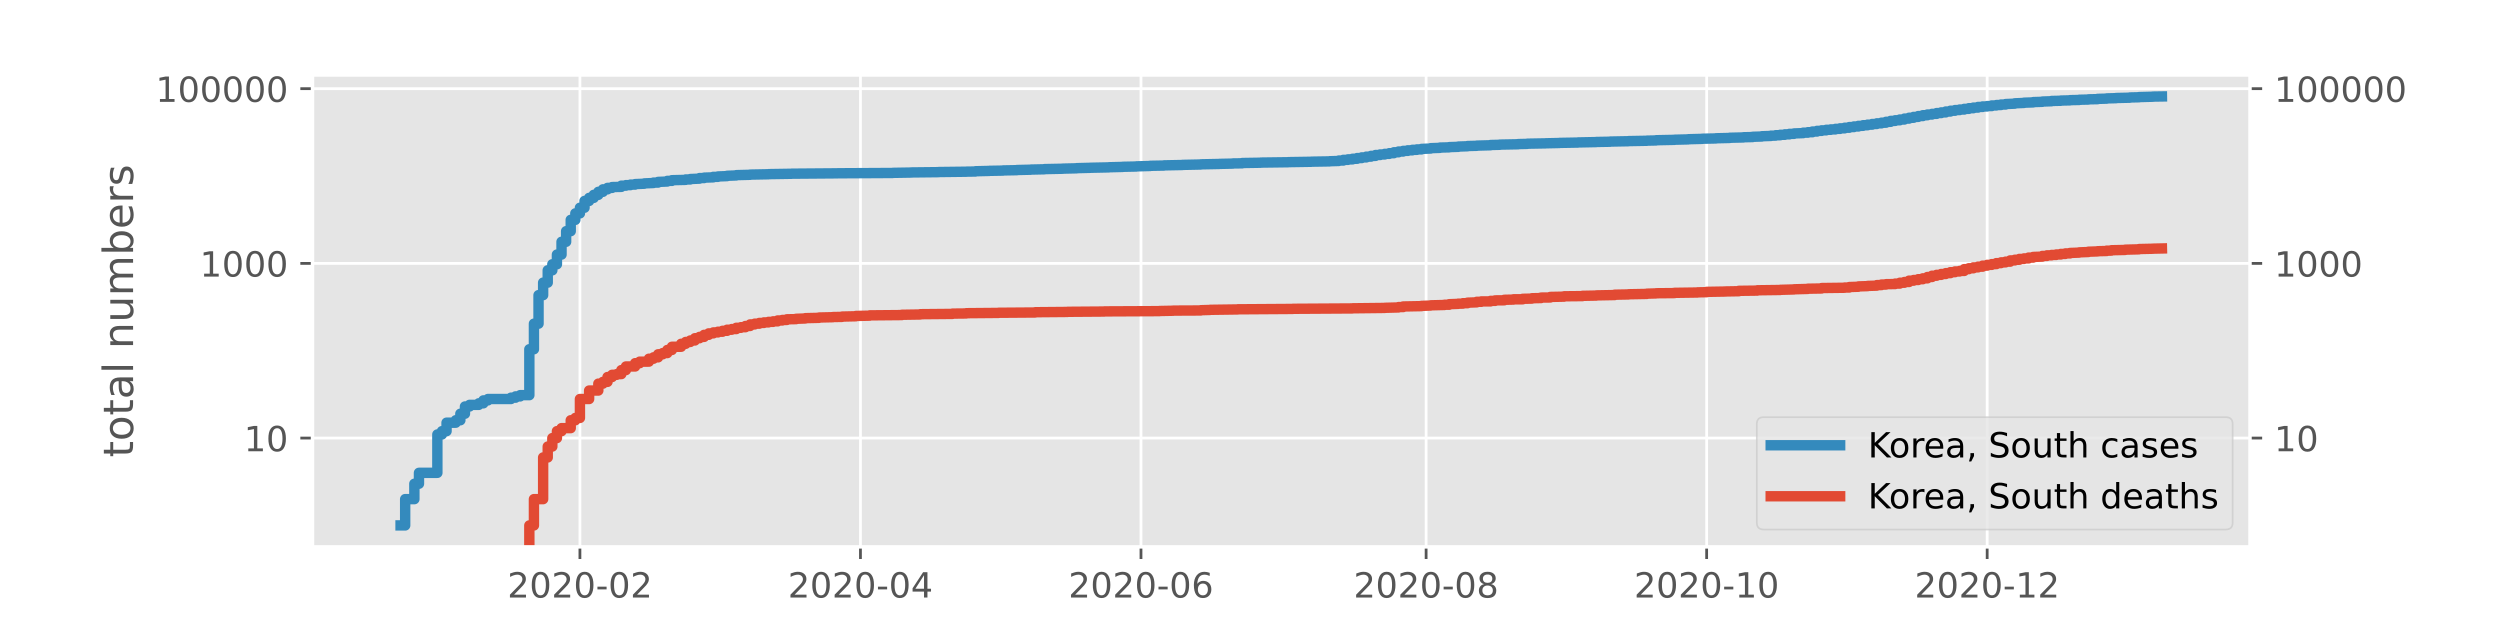
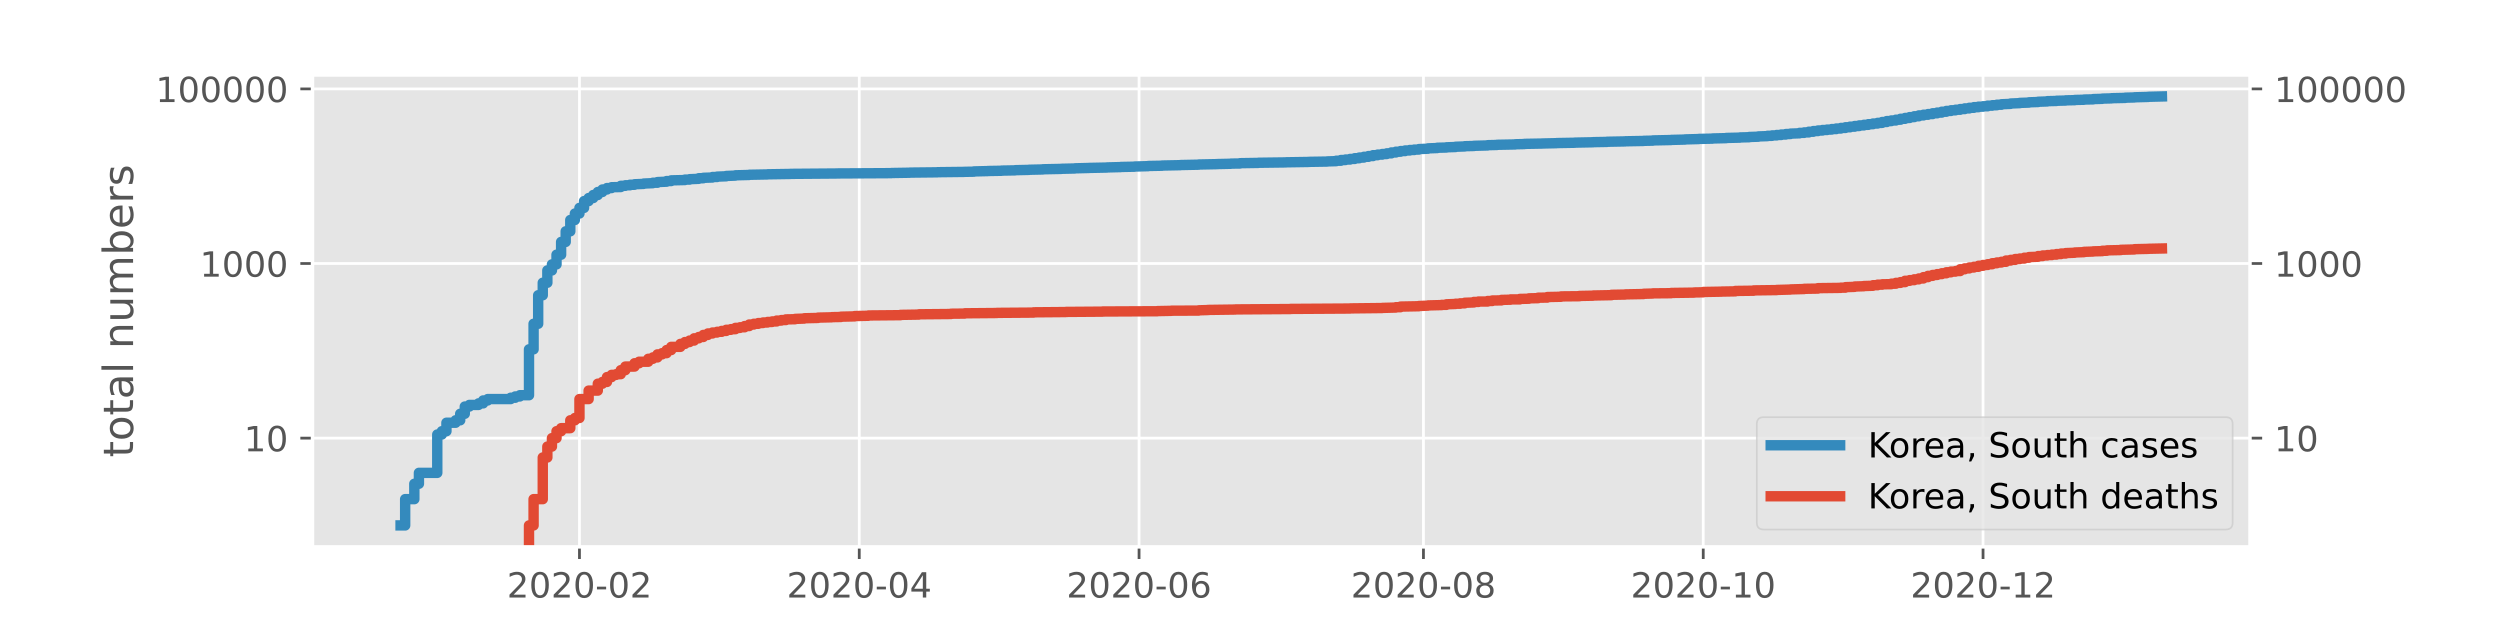
<svg xmlns="http://www.w3.org/2000/svg" xmlns:xlink="http://www.w3.org/1999/xlink" height="180pt" version="1.1" viewBox="0 0 720 180" width="720pt">
  <defs>
    <style type="text/css">*{stroke-linecap:butt;stroke-linejoin:round;}</style>
  </defs>
  <g id="figure_1">
    <g id="patch_1">
      <path d="M 0 180  L 720 180  L 720 0  L 0 0  z " style="fill:#ffffff;" />
    </g>
    <g id="axes_1">
      <g id="patch_2">
        <path d="M 90 157.5  L 648 157.5  L 648 21.6  L 90 21.6  z " style="fill:#e5e5e5;" />
      </g>
      <g id="matplotlib.axis_1">
        <g id="xtick_1">
          <g id="line2d_1">
-             <path clip-path="url(#pd4c7bbc354)" d="M 167.018 157.5  L 167.018 21.6  " style="fill:none;stroke:#ffffff;stroke-linecap:square;stroke-width:0.8;" />
+             <path clip-path="url(#p22ce138881)" d="M 166.884 157.5  L 166.884 21.6  " style="fill:none;stroke:#ffffff;stroke-linecap:square;stroke-width:0.8;" />
          </g>
          <g id="line2d_2">
            <defs>
-               <path d="M 0 0  L 0 3.5  " id="ma5dcadc4fd" style="stroke:#555555;stroke-width:0.8;" />
+               <path d="M 0 0  L 0 3.5  " id="md0507298d1" style="stroke:#555555;stroke-width:0.8;" />
            </defs>
            <g>
-               <use style="fill:#555555;stroke:#555555;stroke-width:0.8;" x="167.018" xlink:href="#ma5dcadc4fd" y="157.5" />
+               <use style="fill:#555555;stroke:#555555;stroke-width:0.8;" x="166.884" xlink:href="#md0507298d1" y="157.5" />
            </g>
          </g>
          <g id="text_1">
-             <text style="fill:#555555;font-family:DejaVu Sans;font-size:10px;font-stretch:normal;font-style:normal;font-weight:normal;text-anchor:middle;" transform="rotate(-0, 167.018, 172.0984)" x="167.018" y="172.098">2020-02</text>
+             <text style="fill:#555555;font-family:DejaVu Sans;font-size:10px;font-stretch:normal;font-style:normal;font-weight:normal;text-anchor:middle;" transform="rotate(-0, 166.8835, 172.0984)" x="166.884" y="172.098">2020-02</text>
          </g>
        </g>
        <g id="xtick_2">
          <g id="line2d_3">
-             <path clip-path="url(#pd4c7bbc354)" d="M 247.811 157.5  L 247.811 21.6  " style="fill:none;stroke:#ffffff;stroke-linecap:square;stroke-width:0.8;" />
+             <path clip-path="url(#p22ce138881)" d="M 247.466 157.5  L 247.466 21.6  " style="fill:none;stroke:#ffffff;stroke-linecap:square;stroke-width:0.8;" />
          </g>
          <g id="line2d_4">
            <g>
-               <use style="fill:#555555;stroke:#555555;stroke-width:0.8;" x="247.811" xlink:href="#ma5dcadc4fd" y="157.5" />
+               <use style="fill:#555555;stroke:#555555;stroke-width:0.8;" x="247.466" xlink:href="#md0507298d1" y="157.5" />
            </g>
          </g>
          <g id="text_2">
-             <text style="fill:#555555;font-family:DejaVu Sans;font-size:10px;font-stretch:normal;font-style:normal;font-weight:normal;text-anchor:middle;" transform="rotate(-0, 247.8108, 172.0984)" x="247.811" y="172.098">2020-04</text>
+             <text style="fill:#555555;font-family:DejaVu Sans;font-size:10px;font-stretch:normal;font-style:normal;font-weight:normal;text-anchor:middle;" transform="rotate(-0, 247.4659, 172.0984)" x="247.466" y="172.098">2020-04</text>
          </g>
        </g>
        <g id="xtick_3">
          <g id="line2d_5">
-             <path clip-path="url(#pd4c7bbc354)" d="M 328.604 157.5  L 328.604 21.6  " style="fill:none;stroke:#ffffff;stroke-linecap:square;stroke-width:0.8;" />
+             <path clip-path="url(#p22ce138881)" d="M 328.048 157.5  L 328.048 21.6  " style="fill:none;stroke:#ffffff;stroke-linecap:square;stroke-width:0.8;" />
          </g>
          <g id="line2d_6">
            <g>
-               <use style="fill:#555555;stroke:#555555;stroke-width:0.8;" x="328.604" xlink:href="#ma5dcadc4fd" y="157.5" />
+               <use style="fill:#555555;stroke:#555555;stroke-width:0.8;" x="328.048" xlink:href="#md0507298d1" y="157.5" />
            </g>
          </g>
          <g id="text_3">
-             <text style="fill:#555555;font-family:DejaVu Sans;font-size:10px;font-stretch:normal;font-style:normal;font-weight:normal;text-anchor:middle;" transform="rotate(-0, 328.6036, 172.0984)" x="328.604" y="172.098">2020-06</text>
+             <text style="fill:#555555;font-family:DejaVu Sans;font-size:10px;font-stretch:normal;font-style:normal;font-weight:normal;text-anchor:middle;" transform="rotate(-0, 328.0483, 172.0984)" x="328.048" y="172.098">2020-06</text>
          </g>
        </g>
        <g id="xtick_4">
          <g id="line2d_7">
-             <path clip-path="url(#pd4c7bbc354)" d="M 410.721 157.5  L 410.721 21.6  " style="fill:none;stroke:#ffffff;stroke-linecap:square;stroke-width:0.8;" />
+             <path clip-path="url(#p22ce138881)" d="M 409.952 157.5  L 409.952 21.6  " style="fill:none;stroke:#ffffff;stroke-linecap:square;stroke-width:0.8;" />
          </g>
          <g id="line2d_8">
            <g>
-               <use style="fill:#555555;stroke:#555555;stroke-width:0.8;" x="410.721" xlink:href="#ma5dcadc4fd" y="157.5" />
+               <use style="fill:#555555;stroke:#555555;stroke-width:0.8;" x="409.952" xlink:href="#md0507298d1" y="157.5" />
            </g>
          </g>
          <g id="text_4">
-             <text style="fill:#555555;font-family:DejaVu Sans;font-size:10px;font-stretch:normal;font-style:normal;font-weight:normal;text-anchor:middle;" transform="rotate(-0, 410.7209, 172.0984)" x="410.721" y="172.098">2020-08</text>
+             <text style="fill:#555555;font-family:DejaVu Sans;font-size:10px;font-stretch:normal;font-style:normal;font-weight:normal;text-anchor:middle;" transform="rotate(-0, 409.9517, 172.0984)" x="409.952" y="172.098">2020-08</text>
          </g>
        </g>
        <g id="xtick_5">
          <g id="line2d_9">
-             <path clip-path="url(#pd4c7bbc354)" d="M 491.514 157.5  L 491.514 21.6  " style="fill:none;stroke:#ffffff;stroke-linecap:square;stroke-width:0.8;" />
+             <path clip-path="url(#p22ce138881)" d="M 490.534 157.5  L 490.534 21.6  " style="fill:none;stroke:#ffffff;stroke-linecap:square;stroke-width:0.8;" />
          </g>
          <g id="line2d_10">
            <g>
-               <use style="fill:#555555;stroke:#555555;stroke-width:0.8;" x="491.514" xlink:href="#ma5dcadc4fd" y="157.5" />
+               <use style="fill:#555555;stroke:#555555;stroke-width:0.8;" x="490.534" xlink:href="#md0507298d1" y="157.5" />
            </g>
          </g>
          <g id="text_5">
-             <text style="fill:#555555;font-family:DejaVu Sans;font-size:10px;font-stretch:normal;font-style:normal;font-weight:normal;text-anchor:middle;" transform="rotate(-0, 491.5136, 172.0984)" x="491.514" y="172.098">2020-10</text>
+             <text style="fill:#555555;font-family:DejaVu Sans;font-size:10px;font-stretch:normal;font-style:normal;font-weight:normal;text-anchor:middle;" transform="rotate(-0, 490.5341, 172.0984)" x="490.534" y="172.098">2020-10</text>
          </g>
        </g>
        <g id="xtick_6">
          <g id="line2d_11">
-             <path clip-path="url(#pd4c7bbc354)" d="M 572.306 157.5  L 572.306 21.6  " style="fill:none;stroke:#ffffff;stroke-linecap:square;stroke-width:0.8;" />
+             <path clip-path="url(#p22ce138881)" d="M 571.116 157.5  L 571.116 21.6  " style="fill:none;stroke:#ffffff;stroke-linecap:square;stroke-width:0.8;" />
          </g>
          <g id="line2d_12">
            <g>
-               <use style="fill:#555555;stroke:#555555;stroke-width:0.8;" x="572.306" xlink:href="#ma5dcadc4fd" y="157.5" />
+               <use style="fill:#555555;stroke:#555555;stroke-width:0.8;" x="571.116" xlink:href="#md0507298d1" y="157.5" />
            </g>
          </g>
          <g id="text_6">
-             <text style="fill:#555555;font-family:DejaVu Sans;font-size:10px;font-stretch:normal;font-style:normal;font-weight:normal;text-anchor:middle;" transform="rotate(-0, 572.3064, 172.0984)" x="572.306" y="172.098">2020-12</text>
+             <text style="fill:#555555;font-family:DejaVu Sans;font-size:10px;font-stretch:normal;font-style:normal;font-weight:normal;text-anchor:middle;" transform="rotate(-0, 571.1165, 172.0984)" x="571.116" y="172.098">2020-12</text>
          </g>
        </g>
      </g>
      <g id="matplotlib.axis_2">
        <g id="ytick_1">
          <g id="line2d_13">
-             <path clip-path="url(#pd4c7bbc354)" d="M 90 126.166  L 648 126.166  " style="fill:none;stroke:#ffffff;stroke-linecap:square;stroke-width:0.8;" />
+             <path clip-path="url(#p22ce138881)" d="M 90 126.178  L 648 126.178  " style="fill:none;stroke:#ffffff;stroke-linecap:square;stroke-width:0.8;" />
          </g>
          <g id="line2d_14">
            <defs>
-               <path d="M 0 0  L -3.5 0  " id="m30b6ac59bd" style="stroke:#555555;stroke-width:0.8;" />
+               <path d="M 0 0  L -3.5 0  " id="mfc17d818c8" style="stroke:#555555;stroke-width:0.8;" />
            </defs>
            <g>
-               <use style="fill:#555555;stroke:#555555;stroke-width:0.8;" x="90" xlink:href="#m30b6ac59bd" y="126.166" />
+               <use style="fill:#555555;stroke:#555555;stroke-width:0.8;" x="90" xlink:href="#mfc17d818c8" y="126.178" />
            </g>
          </g>
          <g id="line2d_15">
            <defs>
-               <path d="M 0 0  L 3.5 0  " id="m3ca21d6b7d" style="stroke:#555555;stroke-width:0.8;" />
+               <path d="M 0 0  L 3.5 0  " id="m149aa0f7a0" style="stroke:#555555;stroke-width:0.8;" />
            </defs>
            <g>
-               <use style="fill:#555555;stroke:#555555;stroke-width:0.8;" x="648" xlink:href="#m3ca21d6b7d" y="126.166" />
+               <use style="fill:#555555;stroke:#555555;stroke-width:0.8;" x="648" xlink:href="#m149aa0f7a0" y="126.178" />
            </g>
          </g>
          <g id="text_7">
-             <text style="fill:#555555;font-family:DejaVu Sans;font-size:10px;font-stretch:normal;font-style:normal;font-weight:normal;text-anchor:end;" transform="rotate(-0, 83, 129.9655)" x="83" y="129.966">10</text>
+             <text style="fill:#555555;font-family:DejaVu Sans;font-size:10px;font-stretch:normal;font-style:normal;font-weight:normal;text-anchor:end;" transform="rotate(-0, 83, 129.9776)" x="83" y="129.978">10</text>
          </g>
          <g id="text_8">
-             <text style="fill:#555555;font-family:DejaVu Sans;font-size:10px;font-stretch:normal;font-style:normal;font-weight:normal;text-anchor:start;" transform="rotate(-0, 655, 129.9655)" x="655" y="129.966">10</text>
+             <text style="fill:#555555;font-family:DejaVu Sans;font-size:10px;font-stretch:normal;font-style:normal;font-weight:normal;text-anchor:start;" transform="rotate(-0, 655, 129.9776)" x="655" y="129.978">10</text>
          </g>
        </g>
        <g id="ytick_2">
          <g id="line2d_16">
-             <path clip-path="url(#pd4c7bbc354)" d="M 90 75.853  L 648 75.853  " style="fill:none;stroke:#ffffff;stroke-linecap:square;stroke-width:0.8;" />
+             <path clip-path="url(#p22ce138881)" d="M 90 75.89  L 648 75.89  " style="fill:none;stroke:#ffffff;stroke-linecap:square;stroke-width:0.8;" />
          </g>
          <g id="line2d_17">
            <g>
-               <use style="fill:#555555;stroke:#555555;stroke-width:0.8;" x="90" xlink:href="#m30b6ac59bd" y="75.853" />
+               <use style="fill:#555555;stroke:#555555;stroke-width:0.8;" x="90" xlink:href="#mfc17d818c8" y="75.89" />
            </g>
          </g>
          <g id="line2d_18">
            <g>
-               <use style="fill:#555555;stroke:#555555;stroke-width:0.8;" x="648" xlink:href="#m3ca21d6b7d" y="75.853" />
+               <use style="fill:#555555;stroke:#555555;stroke-width:0.8;" x="648" xlink:href="#m149aa0f7a0" y="75.89" />
            </g>
          </g>
          <g id="text_9">
-             <text style="fill:#555555;font-family:DejaVu Sans;font-size:10px;font-stretch:normal;font-style:normal;font-weight:normal;text-anchor:end;" transform="rotate(-0, 83, 79.65265)" x="83" y="79.653">1000</text>
+             <text style="fill:#555555;font-family:DejaVu Sans;font-size:10px;font-stretch:normal;font-style:normal;font-weight:normal;text-anchor:end;" transform="rotate(-0, 83, 79.68882)" x="83" y="79.689">1000</text>
          </g>
          <g id="text_10">
-             <text style="fill:#555555;font-family:DejaVu Sans;font-size:10px;font-stretch:normal;font-style:normal;font-weight:normal;text-anchor:start;" transform="rotate(-0, 655, 79.65265)" x="655" y="79.653">1000</text>
+             <text style="fill:#555555;font-family:DejaVu Sans;font-size:10px;font-stretch:normal;font-style:normal;font-weight:normal;text-anchor:start;" transform="rotate(-0, 655, 79.68882)" x="655" y="79.689">1000</text>
          </g>
        </g>
        <g id="ytick_3">
          <g id="line2d_19">
-             <path clip-path="url(#pd4c7bbc354)" d="M 90 25.541  L 648 25.541  " style="fill:none;stroke:#ffffff;stroke-linecap:square;stroke-width:0.8;" />
+             <path clip-path="url(#p22ce138881)" d="M 90 25.601  L 648 25.601  " style="fill:none;stroke:#ffffff;stroke-linecap:square;stroke-width:0.8;" />
          </g>
          <g id="line2d_20">
            <g>
-               <use style="fill:#555555;stroke:#555555;stroke-width:0.8;" x="90" xlink:href="#m30b6ac59bd" y="25.541" />
+               <use style="fill:#555555;stroke:#555555;stroke-width:0.8;" x="90" xlink:href="#mfc17d818c8" y="25.601" />
            </g>
          </g>
          <g id="line2d_21">
            <g>
-               <use style="fill:#555555;stroke:#555555;stroke-width:0.8;" x="648" xlink:href="#m3ca21d6b7d" y="25.541" />
+               <use style="fill:#555555;stroke:#555555;stroke-width:0.8;" x="648" xlink:href="#m149aa0f7a0" y="25.601" />
            </g>
          </g>
          <g id="text_11">
-             <text style="fill:#555555;font-family:DejaVu Sans;font-size:10px;font-stretch:normal;font-style:normal;font-weight:normal;text-anchor:end;" transform="rotate(-0, 83, 29.33979)" x="83" y="29.34">100000</text>
+             <text style="fill:#555555;font-family:DejaVu Sans;font-size:10px;font-stretch:normal;font-style:normal;font-weight:normal;text-anchor:end;" transform="rotate(-0, 83, 29.40007)" x="83" y="29.4">100000</text>
          </g>
          <g id="text_12">
-             <text style="fill:#555555;font-family:DejaVu Sans;font-size:10px;font-stretch:normal;font-style:normal;font-weight:normal;text-anchor:start;" transform="rotate(-0, 655, 29.33979)" x="655" y="29.34">100000</text>
+             <text style="fill:#555555;font-family:DejaVu Sans;font-size:10px;font-stretch:normal;font-style:normal;font-weight:normal;text-anchor:start;" transform="rotate(-0, 655, 29.40007)" x="655" y="29.4">100000</text>
          </g>
        </g>
        <g id="text_13">
          <text style="fill:#555555;font-family:DejaVu Sans;font-size:12px;font-stretch:normal;font-style:normal;font-weight:normal;text-anchor:middle;" transform="rotate(-90, 38.32937, 89.55)" x="38.329" y="89.55">total numbers</text>
        </g>
      </g>
      <g id="line2d_22">
-         <path clip-path="url(#pd4c7bbc354)" d="M 115.364 151.323  L 116.688 151.323  L 116.688 143.75  L 119.337 143.75  L 119.337 139.32  L 120.662 139.32  L 120.662 136.177  L 125.959 136.177  L 125.959 125.125  L 127.284 125.125  L 127.284 124.174  L 128.608 124.174  L 128.608 121.736  L 131.257 121.736  L 131.257 121.031  L 132.582 121.031  L 132.582 119.154  L 133.906 119.154  L 133.906 117.067  L 135.231 117.067  L 135.231 116.602  L 137.88 116.602  L 137.88 116.156  L 139.204 116.156  L 139.204 115.315  L 140.529 115.315  L 140.529 114.917  L 147.151 114.917  L 147.151 114.534  L 148.475 114.534  L 148.475 114.164  L 149.8 114.164  L 149.8 113.805  L 152.449 113.805  L 152.449 100.581  L 153.773 100.581  L 153.773 93.221  L 155.098 93.221  L 155.098 84.998  L 156.422 84.998  L 156.422 81.398  L 157.747 81.398  L 157.747 77.85  L 159.071 77.85  L 159.071 76.108  L 160.396 76.108  L 160.396 73.32  L 161.72 73.32  L 161.72 69.64  L 163.045 69.64  L 163.045 66.579  L 164.369 66.579  L 164.369 63.318  L 165.694 63.318  L 165.694 61.454  L 167.018 61.454  L 167.018 59.829  L 168.343 59.829  L 168.343 57.871  L 169.667 57.871  L 169.667 56.991  L 170.991 56.991  L 170.991 56.119  L 172.316 56.119  L 172.316 55.248  L 173.64 55.248  L 173.64 54.53  L 174.965 54.53  L 174.965 54.114  L 176.289 54.114  L 176.289 53.872  L 178.938 53.821  L 178.938 53.475  L 180.263 53.475  L 180.263 53.315  L 181.587 53.315  L 181.587 53.164  L 182.912 53.164  L 182.912 53.018  L 185.561 52.916  L 185.561 52.817  L 188.21 52.706  L 188.21 52.585  L 189.534 52.585  L 189.534 52.389  L 192.183 52.279  L 192.183 52.095  L 193.507 52.095  L 193.507 51.896  L 197.481 51.803  L 197.481 51.683  L 198.805 51.683  L 198.805 51.559  L 201.454 51.452  L 201.454 51.283  L 202.779 51.283  L 202.779 51.162  L 205.428 51.074  L 205.428 50.933  L 206.752 50.933  L 206.752 50.821  L 209.401 50.723  L 209.401 50.629  L 212.05 50.528  L 212.05 50.441  L 216.023 50.341  L 216.023 50.285  L 221.321 50.185  L 221.321 50.151  L 227.944 50.047  L 227.944 50.024  L 241.188 49.919  L 241.188 49.905  L 257.082 49.816  L 257.082 49.782  L 262.38 49.694  L 262.38 49.665  L 270.327 49.579  L 270.327 49.547  L 278.274 49.453  L 278.274 49.434  L 280.923 49.396  L 280.923 49.319  L 284.896 49.226  L 284.896 49.201  L 288.869 49.131  L 288.869 49.085  L 292.843 49.012  L 292.843 48.964  L 296.816 48.876  L 296.816 48.841  L 300.79 48.753  L 300.79 48.702  L 306.088 48.595  L 306.088 48.565  L 310.061 48.474  L 310.061 48.43  L 314.034 48.328  L 314.034 48.313  L 319.332 48.204  L 319.332 48.17  L 323.306 48.073  L 323.306 48.037  L 327.279 47.957  L 327.279 47.912  L 331.253 47.805  L 331.253 47.754  L 335.226 47.68  L 335.226 47.627  L 340.524 47.522  L 340.524 47.486  L 345.822 47.377  L 345.822 47.328  L 351.12 47.222  L 351.12 47.201  L 355.093 47.116  L 355.093 47.069  L 357.742 47.037  L 357.742 46.949  L 363.04 46.864  L 363.04 46.827  L 370.987 46.722  L 370.987 46.696  L 377.609 46.591  L 377.609 46.564  L 382.907 46.477  L 382.907 46.436  L 385.556 46.36  L 385.556 46.239  L 386.88 46.239  L 386.88 46.038  L 388.205 46.038  L 388.205 45.898  L 389.529 45.898  L 389.529 45.727  L 390.854 45.727  L 390.854 45.523  L 392.178 45.523  L 392.178 45.328  L 393.503 45.328  L 393.503 45.114  L 394.827 45.114  L 394.827 44.898  L 396.152 44.898  L 396.152 44.646  L 397.476 44.646  L 397.476 44.481  L 398.801 44.481  L 398.801 44.309  L 400.125 44.309  L 400.125 44.116  L 401.45 44.116  L 401.45 43.855  L 402.774 43.855  L 402.774 43.64  L 404.099 43.64  L 404.099 43.457  L 405.423 43.457  L 405.423 43.29  L 406.747 43.29  L 406.747 43.153  L 408.072 43.153  L 408.072 43.025  L 409.396 43.025  L 409.396 42.882  L 412.045 42.778  L 412.045 42.674  L 414.694 42.586  L 414.694 42.499  L 417.343 42.438  L 417.343 42.369  L 419.992 42.289  L 419.992 42.211  L 422.641 42.123  L 422.641 42.056  L 425.29 41.996  L 425.29 41.942  L 429.263 41.835  L 429.263 41.761  L 431.912 41.701  L 431.912 41.648  L 437.21 41.547  L 437.21 41.495  L 439.859 41.436  L 439.859 41.383  L 445.157 41.288  L 445.157 41.27  L 449.131 41.183  L 449.131 41.154  L 454.428 41.058  L 454.428 41.024  L 459.726 40.918  L 459.726 40.886  L 463.7 40.817  L 463.7 40.772  L 468.998 40.671  L 468.998 40.639  L 474.296 40.542  L 474.296 40.503  L 476.944 40.451  L 476.944 40.385  L 482.242 40.277  L 482.242 40.24  L 486.216 40.144  L 486.216 40.097  L 490.189 39.994  L 490.189 39.954  L 494.163 39.876  L 494.163 39.825  L 498.136 39.731  L 498.136 39.674  L 502.109 39.584  L 502.109 39.527  L 504.758 39.471  L 504.758 39.396  L 507.407 39.317  L 507.407 39.237  L 510.056 39.152  L 510.056 39.065  L 511.381 39.065  L 511.381 38.948  L 512.705 38.948  L 512.705 38.821  L 514.03 38.821  L 514.03 38.688  L 515.354 38.688  L 515.354 38.549  L 516.679 38.549  L 516.679 38.431  L 519.328 38.335  L 519.328 38.212  L 520.652 38.212  L 520.652 38.08  L 521.977 38.08  L 521.977 37.881  L 523.301 37.881  L 523.301 37.691  L 524.625 37.691  L 524.625 37.53  L 525.95 37.53  L 525.95 37.384  L 527.274 37.384  L 527.274 37.262  L 528.599 37.262  L 528.599 37.119  L 529.923 37.119  L 529.923 36.959  L 531.248 36.959  L 531.248 36.793  L 532.572 36.793  L 532.572 36.602  L 533.897 36.602  L 533.897 36.428  L 535.221 36.428  L 535.221 36.243  L 536.546 36.243  L 536.546 36.066  L 537.87 36.066  L 537.87 35.897  L 539.195 35.897  L 539.195 35.708  L 540.519 35.708  L 540.519 35.525  L 541.844 35.525  L 541.844 35.339  L 543.168 35.339  L 543.168 35.087  L 544.493 35.087  L 544.493 34.821  L 545.817 34.821  L 545.817 34.639  L 547.141 34.639  L 547.141 34.42  L 548.466 34.42  L 548.466 34.158  L 549.79 34.158  L 549.79 33.917  L 551.115 33.917  L 551.115 33.67  L 552.439 33.67  L 552.439 33.43  L 553.764 33.43  L 553.764 33.187  L 555.088 33.187  L 555.088 32.985  L 556.413 32.985  L 556.413 32.799  L 557.737 32.799  L 557.737 32.57  L 559.062 32.57  L 559.062 32.367  L 560.386 32.367  L 560.386 32.118  L 561.711 32.118  L 561.711 31.894  L 563.035 31.894  L 563.035 31.706  L 564.36 31.706  L 564.36 31.552  L 565.684 31.552  L 565.684 31.356  L 567.009 31.356  L 567.009 31.163  L 568.333 31.163  L 568.333 30.988  L 569.657 30.988  L 569.657 30.804  L 570.982 30.804  L 570.982 30.659  L 572.306 30.659  L 572.306 30.546  L 573.631 30.546  L 573.631 30.371  L 574.955 30.371  L 574.955 30.251  L 576.28 30.251  L 576.28 30.11  L 577.604 30.11  L 577.604 29.967  L 580.253 29.858  L 580.253 29.754  L 582.902 29.648  L 582.902 29.577  L 585.551 29.492  L 585.551 29.404  L 588.2 29.324  L 588.2 29.245  L 590.849 29.157  L 590.849 29.078  L 593.498 29.02  L 593.498 28.962  L 596.147 28.902  L 596.147 28.842  L 598.796 28.792  L 598.796 28.729  L 601.445 28.671  L 601.445 28.608  L 604.094 28.557  L 604.094 28.477  L 606.743 28.407  L 606.743 28.34  L 609.392 28.276  L 609.392 28.226  L 613.365 28.138  L 613.365 28.073  L 616.014 28.011  L 616.014 27.961  L 619.987 27.857  L 619.987 27.818  L 622.636 27.777  L 622.636 27.777  " style="fill:none;stroke:#348abd;stroke-linecap:square;stroke-width:3;" />
+         <path clip-path="url(#p22ce138881)" d="M 115.364 151.323  L 116.685 151.323  L 116.685 143.754  L 119.327 143.754  L 119.327 139.326  L 120.648 139.326  L 120.648 136.184  L 125.932 136.184  L 125.932 125.138  L 127.253 125.138  L 127.253 124.187  L 128.574 124.187  L 128.574 121.751  L 131.216 121.751  L 131.216 121.046  L 132.537 121.046  L 132.537 119.169  L 133.858 119.169  L 133.858 117.083  L 135.179 117.083  L 135.179 116.618  L 137.821 116.618  L 137.821 116.172  L 139.142 116.172  L 139.142 115.332  L 140.463 115.332  L 140.463 114.935  L 147.068 114.935  L 147.068 114.552  L 148.389 114.552  L 148.389 114.181  L 149.71 114.181  L 149.71 113.823  L 152.352 113.823  L 152.352 100.606  L 153.673 100.606  L 153.673 93.249  L 154.994 93.249  L 154.994 85.03  L 156.315 85.03  L 156.315 81.432  L 157.636 81.432  L 157.636 77.885  L 158.957 77.885  L 158.957 76.144  L 160.278 76.144  L 160.278 73.357  L 161.599 73.357  L 161.599 69.679  L 162.92 69.679  L 162.92 66.62  L 164.241 66.62  L 164.241 63.36  L 165.562 63.36  L 165.562 61.497  L 166.884 61.497  L 166.884 59.873  L 168.205 59.873  L 168.205 57.916  L 169.526 57.916  L 169.526 57.036  L 170.847 57.036  L 170.847 56.164  L 172.168 56.164  L 172.168 55.294  L 173.489 55.294  L 173.489 54.576  L 174.81 54.576  L 174.81 54.161  L 176.131 54.161  L 176.131 53.919  L 178.773 53.868  L 178.773 53.522  L 180.094 53.522  L 180.094 53.362  L 181.415 53.362  L 181.415 53.211  L 182.736 53.211  L 182.736 53.065  L 185.378 52.963  L 185.378 52.864  L 188.02 52.754  L 188.02 52.632  L 189.341 52.632  L 189.341 52.437  L 191.983 52.326  L 191.983 52.142  L 193.304 52.142  L 193.304 51.943  L 197.267 51.851  L 197.267 51.731  L 198.588 51.731  L 198.588 51.607  L 201.23 51.5  L 201.23 51.331  L 202.551 51.331  L 202.551 51.21  L 205.193 51.122  L 205.193 50.981  L 206.514 50.981  L 206.514 50.869  L 209.156 50.771  L 209.156 50.678  L 211.798 50.576  L 211.798 50.489  L 215.761 50.39  L 215.761 50.334  L 221.045 50.233  L 221.045 50.2  L 227.651 50.096  L 227.651 50.073  L 240.861 49.968  L 240.861 49.953  L 256.713 49.864  L 256.713 49.83  L 261.997 49.742  L 261.997 49.713  L 269.923 49.627  L 269.923 49.596  L 277.849 49.502  L 277.849 49.483  L 280.491 49.444  L 280.491 49.368  L 284.455 49.275  L 284.455 49.249  L 288.418 49.18  L 288.418 49.134  L 292.381 49.061  L 292.381 49.013  L 296.344 48.925  L 296.344 48.89  L 300.307 48.803  L 300.307 48.752  L 305.591 48.645  L 305.591 48.614  L 309.554 48.523  L 309.554 48.479  L 313.517 48.378  L 313.517 48.363  L 318.801 48.254  L 318.801 48.22  L 322.764 48.122  L 322.764 48.086  L 326.727 48.007  L 326.727 47.961  L 330.69 47.855  L 330.69 47.804  L 334.653 47.729  L 334.653 47.677  L 339.938 47.571  L 339.938 47.535  L 345.222 47.427  L 345.222 47.378  L 350.506 47.272  L 350.506 47.251  L 354.469 47.166  L 354.469 47.119  L 357.111 47.087  L 357.111 46.999  L 362.395 46.914  L 362.395 46.877  L 370.321 46.772  L 370.321 46.746  L 376.926 46.641  L 376.926 46.614  L 382.21 46.528  L 382.21 46.486  L 384.852 46.41  L 384.852 46.289  L 386.173 46.289  L 386.173 46.088  L 387.494 46.088  L 387.494 45.949  L 388.815 45.949  L 388.815 45.777  L 390.136 45.777  L 390.136 45.573  L 391.457 45.573  L 391.457 45.379  L 392.778 45.379  L 392.778 45.165  L 394.099 45.165  L 394.099 44.949  L 395.42 44.949  L 395.42 44.697  L 396.741 44.697  L 396.741 44.532  L 398.062 44.532  L 398.062 44.36  L 399.384 44.36  L 399.384 44.167  L 400.705 44.167  L 400.705 43.906  L 402.026 43.906  L 402.026 43.692  L 403.347 43.692  L 403.347 43.509  L 404.668 43.509  L 404.668 43.342  L 405.989 43.342  L 405.989 43.205  L 407.31 43.205  L 407.31 43.077  L 408.631 43.077  L 408.631 42.934  L 411.273 42.83  L 411.273 42.726  L 413.915 42.638  L 413.915 42.552  L 416.557 42.49  L 416.557 42.421  L 419.199 42.342  L 419.199 42.264  L 421.841 42.176  L 421.841 42.108  L 424.483 42.048  L 424.483 41.995  L 428.446 41.888  L 428.446 41.814  L 431.088 41.753  L 431.088 41.701  L 436.372 41.6  L 436.372 41.548  L 439.014 41.489  L 439.014 41.436  L 444.298 41.34  L 444.298 41.323  L 448.261 41.236  L 448.261 41.207  L 453.545 41.111  L 453.545 41.077  L 458.83 40.971  L 458.83 40.939  L 462.793 40.87  L 462.793 40.825  L 468.077 40.724  L 468.077 40.692  L 473.361 40.595  L 473.361 40.556  L 476.003 40.505  L 476.003 40.439  L 481.287 40.33  L 481.287 40.293  L 485.25 40.198  L 485.25 40.15  L 489.213 40.047  L 489.213 40.008  L 493.176 39.929  L 493.176 39.879  L 497.139 39.785  L 497.139 39.728  L 501.102 39.638  L 501.102 39.58  L 503.744 39.524  L 503.744 39.45  L 506.386 39.371  L 506.386 39.291  L 509.028 39.206  L 509.028 39.119  L 510.349 39.119  L 510.349 39.002  L 511.67 39.002  L 511.67 38.875  L 512.991 38.875  L 512.991 38.742  L 514.312 38.742  L 514.312 38.603  L 515.634 38.603  L 515.634 38.485  L 518.276 38.389  L 518.276 38.267  L 519.597 38.267  L 519.597 38.134  L 520.918 38.134  L 520.918 37.936  L 522.239 37.936  L 522.239 37.745  L 523.56 37.745  L 523.56 37.584  L 524.881 37.584  L 524.881 37.438  L 526.202 37.438  L 526.202 37.317  L 527.523 37.317  L 527.523 37.174  L 528.844 37.174  L 528.844 37.014  L 530.165 37.014  L 530.165 36.848  L 531.486 36.848  L 531.486 36.657  L 532.807 36.657  L 532.807 36.483  L 534.128 36.483  L 534.128 36.298  L 535.449 36.298  L 535.449 36.121  L 536.77 36.121  L 536.77 35.952  L 538.091 35.952  L 538.091 35.763  L 539.412 35.763  L 539.412 35.58  L 540.733 35.58  L 540.733 35.394  L 542.054 35.394  L 542.054 35.143  L 543.375 35.143  L 543.375 34.877  L 544.696 34.877  L 544.696 34.695  L 546.017 34.695  L 546.017 34.476  L 547.338 34.476  L 547.338 34.214  L 548.659 34.214  L 548.659 33.974  L 549.98 33.974  L 549.98 33.727  L 551.301 33.727  L 551.301 33.487  L 552.622 33.487  L 552.622 33.243  L 553.943 33.243  L 553.943 33.042  L 555.264 33.042  L 555.264 32.856  L 556.585 32.856  L 556.585 32.627  L 557.906 32.627  L 557.906 32.424  L 559.227 32.424  L 559.227 32.175  L 560.548 32.175  L 560.548 31.952  L 561.869 31.952  L 561.869 31.764  L 563.19 31.764  L 563.19 31.61  L 564.511 31.61  L 564.511 31.414  L 565.832 31.414  L 565.832 31.22  L 567.153 31.22  L 567.153 31.045  L 568.474 31.045  L 568.474 30.862  L 569.795 30.862  L 569.795 30.717  L 571.116 30.717  L 571.116 30.604  L 572.438 30.604  L 572.438 30.429  L 573.759 30.429  L 573.759 30.309  L 575.08 30.309  L 575.08 30.168  L 576.401 30.168  L 576.401 30.025  L 579.043 29.916  L 579.043 29.812  L 581.685 29.706  L 581.685 29.635  L 584.327 29.55  L 584.327 29.463  L 586.969 29.383  L 586.969 29.304  L 589.611 29.215  L 589.611 29.137  L 592.253 29.078  L 592.253 29.02  L 594.895 28.96  L 594.895 28.901  L 597.537 28.85  L 597.537 28.787  L 600.179 28.73  L 600.179 28.667  L 602.821 28.616  L 602.821 28.536  L 605.463 28.465  L 605.463 28.399  L 608.105 28.335  L 608.105 28.285  L 612.068 28.197  L 612.068 28.132  L 614.71 28.07  L 614.71 28.02  L 618.673 27.916  L 618.673 27.877  L 622.636 27.777  L 622.636 27.777  " style="fill:none;stroke:#348abd;stroke-linecap:square;stroke-width:3;" />
      </g>
      <g id="line2d_23">
-         <path clip-path="url(#pd4c7bbc354)" d="M 152.449 181  L 152.449 151.323  L 153.773 151.323  L 153.773 143.75  L 156.422 143.75  L 156.422 131.747  L 157.747 131.747  L 157.747 128.604  L 159.071 128.604  L 159.071 126.166  L 160.396 126.166  L 160.396 124.174  L 161.72 124.174  L 161.72 123.3  L 164.369 123.3  L 164.369 121.031  L 165.694 121.031  L 165.694 120.369  L 167.018 120.369  L 167.018 114.917  L 169.667 114.917  L 169.667 112.479  L 172.316 112.479  L 172.316 110.488  L 173.64 110.488  L 173.64 109.979  L 174.965 109.979  L 174.965 108.583  L 176.289 108.583  L 176.289 107.946  L 177.614 107.946  L 177.614 107.742  L 178.938 107.742  L 178.938 106.591  L 180.263 106.591  L 180.263 105.549  L 182.912 105.549  L 182.912 104.599  L 184.236 104.599  L 184.236 104.153  L 186.885 104.153  L 186.885 103.312  L 188.21 103.312  L 188.21 102.915  L 189.534 102.915  L 189.534 102.04  L 190.859 102.04  L 190.859 101.686  L 192.183 101.686  L 192.183 100.794  L 193.507 100.794  L 193.507 99.87  L 196.156 99.87  L 196.156 99.018  L 197.481 99.018  L 197.481 98.485  L 198.805 98.485  L 198.805 98.06  L 200.13 98.06  L 200.13 97.412  L 201.454 97.412  L 201.454 97.026  L 202.779 97.026  L 202.779 96.435  L 204.103 96.435  L 204.103 96.012  L 205.428 96.012  L 205.428 95.739  L 206.752 95.739  L 206.752 95.539  L 208.077 95.539  L 208.077 95.277  L 209.401 95.277  L 209.401 94.959  L 210.726 94.959  L 210.726 94.772  L 212.05 94.772  L 212.05 94.408  L 213.375 94.408  L 213.375 94.23  L 214.699 94.23  L 214.699 93.883  L 216.023 93.883  L 216.023 93.437  L 217.348 93.437  L 217.348 93.221  L 218.672 93.221  L 218.672 93.009  L 219.997 93.009  L 219.997 92.852  L 221.321 92.852  L 221.321 92.698  L 222.646 92.698  L 222.646 92.546  L 223.97 92.546  L 223.97 92.297  L 225.295 92.297  L 225.295 92.15  L 226.619 92.15  L 226.619 91.958  L 229.268 91.91  L 229.268 91.815  L 231.917 91.722  L 231.917 91.629  L 235.891 91.537  L 235.891 91.445  L 239.864 91.354  L 239.864 91.309  L 242.513 91.265  L 242.513 91.175  L 246.486 91.087  L 246.486 90.999  L 250.46 90.912  L 250.46 90.826  L 259.731 90.74  L 259.731 90.655  L 265.029 90.571  L 265.029 90.487  L 274.3 90.404  L 274.3 90.321  L 278.274 90.28  L 278.274 90.199  L 287.545 90.118  L 287.545 90.078  L 298.141 89.998  L 298.141 89.918  L 307.412 89.839  L 307.412 89.8  L 318.008 89.722  L 318.008 89.683  L 333.901 89.606  L 333.901 89.568  L 337.875 89.491  L 337.875 89.453  L 345.822 89.415  L 345.822 89.34  L 348.471 89.265  L 348.471 89.228  L 356.418 89.117  L 356.418 89.08  L 372.311 88.971  L 372.311 88.935  L 389.529 88.827  L 389.529 88.791  L 398.801 88.684  L 398.801 88.649  L 402.774 88.544  L 402.774 88.44  L 404.099 88.44  L 404.099 88.268  L 409.396 88.166  L 409.396 88.099  L 412.045 87.999  L 412.045 87.933  L 416.019 87.834  L 416.019 87.769  L 417.343 87.769  L 417.343 87.608  L 419.992 87.512  L 419.992 87.449  L 421.317 87.449  L 421.317 87.323  L 422.641 87.323  L 422.641 87.168  L 425.29 87.076  L 425.29 86.925  L 426.615 86.925  L 426.615 86.805  L 429.263 86.805  L 429.263 86.657  L 430.588 86.657  L 430.588 86.511  L 433.237 86.482  L 433.237 86.339  L 435.886 86.282  L 435.886 86.197  L 438.535 86.197  L 438.535 86.057  L 441.184 86.002  L 441.184 85.892  L 443.833 85.837  L 443.833 85.702  L 446.482 85.675  L 446.482 85.515  L 450.455 85.436  L 450.455 85.331  L 455.753 85.279  L 455.753 85.202  L 459.726 85.125  L 459.726 85.074  L 465.024 84.973  L 465.024 84.873  L 468.998 84.798  L 468.998 84.749  L 474.296 84.65  L 474.296 84.577  L 476.944 84.505  L 476.944 84.457  L 482.242 84.409  L 482.242 84.337  L 488.865 84.243  L 488.865 84.196  L 491.514 84.149  L 491.514 84.056  L 496.812 83.964  L 496.812 83.941  L 500.785 83.872  L 500.785 83.759  L 506.083 83.692  L 506.083 83.602  L 512.705 83.514  L 512.705 83.47  L 516.679 83.361  L 516.679 83.318  L 520.652 83.21  L 520.652 83.146  L 524.625 83.082  L 524.625 82.956  L 531.248 82.872  L 531.248 82.81  L 532.572 82.81  L 532.572 82.667  L 535.221 82.585  L 535.221 82.485  L 537.87 82.405  L 537.87 82.345  L 540.519 82.266  L 540.519 82.11  L 541.844 82.11  L 541.844 81.956  L 543.168 81.956  L 543.168 81.842  L 545.817 81.805  L 545.817 81.674  L 547.141 81.674  L 547.141 81.434  L 548.466 81.434  L 548.466 81.218  L 549.79 81.218  L 549.79 80.832  L 551.115 80.832  L 551.115 80.644  L 552.439 80.644  L 552.439 80.41  L 553.764 80.41  L 553.764 80.164  L 555.088 80.164  L 555.088 79.781  L 556.413 79.781  L 556.413 79.412  L 557.737 79.412  L 557.737 79.158  L 559.062 79.158  L 559.062 78.909  L 560.386 78.909  L 560.386 78.666  L 561.711 78.666  L 561.711 78.387  L 563.035 78.387  L 563.035 78.183  L 564.36 78.183  L 564.36 78.035  L 565.684 78.035  L 565.684 77.514  L 567.009 77.514  L 567.009 77.262  L 568.333 77.262  L 568.333 77.005  L 569.657 77.005  L 569.657 76.8  L 570.982 76.8  L 570.982 76.506  L 572.306 76.506  L 572.306 76.277  L 573.631 76.277  L 573.631 76.063  L 574.955 76.063  L 574.955 75.777  L 576.28 75.777  L 576.28 75.562  L 577.604 75.562  L 577.604 75.362  L 578.929 75.362  L 578.929 75.003  L 580.253 75.003  L 580.253 74.812  L 581.578 74.812  L 581.578 74.567  L 582.902 74.567  L 582.902 74.422  L 584.227 74.422  L 584.227 74.185  L 585.551 74.185  L 585.551 73.999  L 588.2 73.907  L 588.2 73.708  L 589.525 73.708  L 589.525 73.539  L 590.849 73.539  L 590.849 73.424  L 592.174 73.424  L 592.174 73.294  L 593.498 73.294  L 593.498 73.131  L 594.822 73.131  L 594.822 72.987  L 596.147 72.987  L 596.147 72.853  L 598.796 72.754  L 598.796 72.68  L 601.445 72.583  L 601.445 72.494  L 604.094 72.406  L 604.094 72.35  L 606.743 72.287  L 606.743 72.185  L 608.067 72.185  L 608.067 72.069  L 612.041 71.984  L 612.041 71.908  L 616.014 71.809  L 616.014 71.726  L 619.987 71.637  L 619.987 71.615  L 622.636 71.556  L 622.636 71.556  " style="fill:none;stroke:#e24a33;stroke-linecap:square;stroke-width:3;" />
+         <path clip-path="url(#p22ce138881)" d="M 152.352 181  L 152.352 151.323  L 153.673 151.323  L 153.673 143.754  L 156.315 143.754  L 156.315 131.757  L 157.636 131.757  L 157.636 128.615  L 158.957 128.615  L 158.957 126.178  L 160.278 126.178  L 160.278 124.187  L 161.599 124.187  L 161.599 123.313  L 164.241 123.313  L 164.241 121.046  L 165.562 121.046  L 165.562 120.384  L 166.884 120.384  L 166.884 114.935  L 169.526 114.935  L 169.526 112.498  L 172.168 112.498  L 172.168 110.507  L 173.489 110.507  L 173.489 109.999  L 174.81 109.999  L 174.81 108.603  L 176.131 108.603  L 176.131 107.967  L 177.452 107.967  L 177.452 107.763  L 178.773 107.763  L 178.773 106.612  L 180.094 106.612  L 180.094 105.571  L 182.736 105.571  L 182.736 104.621  L 184.057 104.621  L 184.057 104.175  L 186.699 104.175  L 186.699 103.335  L 188.02 103.335  L 188.02 102.938  L 189.341 102.938  L 189.341 102.064  L 190.662 102.064  L 190.662 101.71  L 191.983 101.71  L 191.983 100.818  L 193.304 100.818  L 193.304 99.894  L 195.946 99.894  L 195.946 99.043  L 197.267 99.043  L 197.267 98.51  L 198.588 98.51  L 198.588 98.085  L 199.909 98.085  L 199.909 97.438  L 201.23 97.438  L 201.23 97.052  L 202.551 97.052  L 202.551 96.462  L 203.872 96.462  L 203.872 96.039  L 205.193 96.039  L 205.193 95.766  L 206.514 95.766  L 206.514 95.565  L 207.835 95.565  L 207.835 95.304  L 209.156 95.304  L 209.156 94.986  L 210.477 94.986  L 210.477 94.799  L 211.798 94.799  L 211.798 94.435  L 213.119 94.435  L 213.119 94.257  L 214.44 94.257  L 214.44 93.911  L 215.761 93.911  L 215.761 93.465  L 217.082 93.465  L 217.082 93.249  L 218.403 93.249  L 218.403 93.036  L 219.724 93.036  L 219.724 92.88  L 221.045 92.88  L 221.045 92.726  L 222.366 92.726  L 222.366 92.574  L 223.688 92.574  L 223.688 92.325  L 225.009 92.325  L 225.009 92.179  L 226.33 92.179  L 226.33 91.986  L 228.972 91.939  L 228.972 91.844  L 231.614 91.75  L 231.614 91.657  L 235.577 91.565  L 235.577 91.474  L 239.54 91.383  L 239.54 91.338  L 242.182 91.293  L 242.182 91.204  L 246.145 91.116  L 246.145 91.028  L 250.108 90.941  L 250.108 90.855  L 259.355 90.769  L 259.355 90.684  L 264.639 90.6  L 264.639 90.516  L 273.886 90.433  L 273.886 90.351  L 277.849 90.31  L 277.849 90.228  L 287.097 90.147  L 287.097 90.107  L 297.665 90.027  L 297.665 89.948  L 306.912 89.869  L 306.912 89.83  L 317.48 89.752  L 317.48 89.713  L 333.332 89.636  L 333.332 89.597  L 337.295 89.521  L 337.295 89.483  L 345.222 89.445  L 345.222 89.37  L 347.864 89.295  L 347.864 89.258  L 355.79 89.147  L 355.79 89.11  L 371.642 89.001  L 371.642 88.965  L 388.815 88.857  L 388.815 88.821  L 398.062 88.714  L 398.062 88.679  L 402.026 88.574  L 402.026 88.47  L 403.347 88.47  L 403.347 88.298  L 408.631 88.197  L 408.631 88.129  L 411.273 88.029  L 411.273 87.963  L 415.236 87.865  L 415.236 87.8  L 416.557 87.8  L 416.557 87.638  L 419.199 87.543  L 419.199 87.479  L 420.52 87.479  L 420.52 87.354  L 421.841 87.354  L 421.841 87.199  L 424.483 87.107  L 424.483 86.955  L 425.804 86.955  L 425.804 86.836  L 428.446 86.836  L 428.446 86.688  L 429.767 86.688  L 429.767 86.542  L 432.409 86.513  L 432.409 86.37  L 435.051 86.313  L 435.051 86.228  L 437.693 86.228  L 437.693 86.088  L 440.335 86.033  L 440.335 85.923  L 442.977 85.868  L 442.977 85.733  L 445.619 85.706  L 445.619 85.546  L 449.582 85.467  L 449.582 85.363  L 454.866 85.311  L 454.866 85.234  L 458.83 85.157  L 458.83 85.106  L 464.114 85.005  L 464.114 84.905  L 468.077 84.83  L 468.077 84.781  L 473.361 84.682  L 473.361 84.609  L 476.003 84.537  L 476.003 84.489  L 481.287 84.441  L 481.287 84.369  L 487.892 84.275  L 487.892 84.228  L 490.534 84.181  L 490.534 84.088  L 495.818 83.996  L 495.818 83.973  L 499.781 83.905  L 499.781 83.791  L 505.065 83.724  L 505.065 83.635  L 511.67 83.547  L 511.67 83.503  L 515.634 83.393  L 515.634 83.35  L 519.597 83.243  L 519.597 83.179  L 523.56 83.115  L 523.56 82.989  L 530.165 82.905  L 530.165 82.843  L 531.486 82.843  L 531.486 82.7  L 534.128 82.618  L 534.128 82.518  L 536.77 82.438  L 536.77 82.378  L 539.412 82.3  L 539.412 82.144  L 540.733 82.144  L 540.733 81.99  L 542.054 81.99  L 542.054 81.876  L 544.696 81.838  L 544.696 81.707  L 546.017 81.707  L 546.017 81.468  L 547.338 81.468  L 547.338 81.252  L 548.659 81.252  L 548.659 80.866  L 549.98 80.866  L 549.98 80.678  L 551.301 80.678  L 551.301 80.444  L 552.622 80.444  L 552.622 80.198  L 553.943 80.198  L 553.943 79.816  L 555.264 79.816  L 555.264 79.447  L 556.585 79.447  L 556.585 79.192  L 557.906 79.192  L 557.906 78.944  L 559.227 78.944  L 559.227 78.701  L 560.548 78.701  L 560.548 78.422  L 561.869 78.422  L 561.869 78.218  L 563.19 78.218  L 563.19 78.07  L 564.511 78.07  L 564.511 77.549  L 565.832 77.549  L 565.832 77.298  L 567.153 77.298  L 567.153 77.04  L 568.474 77.04  L 568.474 76.836  L 569.795 76.836  L 569.795 76.542  L 571.116 76.542  L 571.116 76.313  L 572.438 76.313  L 572.438 76.099  L 573.759 76.099  L 573.759 75.813  L 575.08 75.813  L 575.08 75.599  L 576.401 75.599  L 576.401 75.398  L 577.722 75.398  L 577.722 75.039  L 579.043 75.039  L 579.043 74.849  L 580.364 74.849  L 580.364 74.603  L 581.685 74.603  L 581.685 74.459  L 583.006 74.459  L 583.006 74.222  L 584.327 74.222  L 584.327 74.036  L 586.969 73.944  L 586.969 73.745  L 588.29 73.745  L 588.29 73.576  L 589.611 73.576  L 589.611 73.462  L 590.932 73.462  L 590.932 73.331  L 592.253 73.331  L 592.253 73.168  L 593.574 73.168  L 593.574 73.025  L 594.895 73.025  L 594.895 72.891  L 597.537 72.792  L 597.537 72.718  L 600.179 72.621  L 600.179 72.532  L 602.821 72.444  L 602.821 72.388  L 605.463 72.325  L 605.463 72.223  L 606.784 72.223  L 606.784 72.107  L 610.747 72.022  L 610.747 71.946  L 614.71 71.847  L 614.71 71.765  L 618.673 71.675  L 618.673 71.653  L 622.636 71.564  L 622.636 71.564  " style="fill:none;stroke:#e24a33;stroke-linecap:square;stroke-width:3;" />
      </g>
      <g id="patch_3">
        <path d="M 90 157.5  L 90 21.6  " style="fill:none;stroke:#ffffff;stroke-linecap:square;stroke-linejoin:miter;" />
      </g>
      <g id="patch_4">
        <path d="M 648 157.5  L 648 21.6  " style="fill:none;stroke:#ffffff;stroke-linecap:square;stroke-linejoin:miter;" />
      </g>
      <g id="patch_5">
        <path d="M 90 157.5  L 648 157.5  " style="fill:none;stroke:#ffffff;stroke-linecap:square;stroke-linejoin:miter;" />
      </g>
      <g id="patch_6">
        <path d="M 90 21.6  L 648 21.6  " style="fill:none;stroke:#ffffff;stroke-linecap:square;stroke-linejoin:miter;" />
      </g>
      <g id="legend_1">
        <g id="patch_7">
          <path d="M 507.962 152.5  L 641 152.5  Q 643 152.5 643 150.5  L 643 122.144  Q 643 120.144 641 120.144  L 507.962 120.144  Q 505.962 120.144 505.962 122.144  L 505.962 150.5  Q 505.962 152.5 507.962 152.5  z " style="fill:#e5e5e5;opacity:0.8;stroke:#cccccc;stroke-linejoin:miter;stroke-width:0.5;" />
        </g>
        <g id="line2d_24">
          <path d="M 509.962 128.242  L 529.962 128.242  " style="fill:none;stroke:#348abd;stroke-linecap:square;stroke-width:3;" />
        </g>
        <g id="line2d_25" />
        <g id="text_14">
          <text style="font-family:DejaVu Sans;font-size:10px;font-stretch:normal;font-style:normal;font-weight:normal;text-anchor:start;" transform="rotate(-0, 537.9625, 131.7422)" x="537.962" y="131.742">Korea, South cases</text>
        </g>
        <g id="line2d_26">
          <path d="M 509.962 142.92  L 529.962 142.92  " style="fill:none;stroke:#e24a33;stroke-linecap:square;stroke-width:3;" />
        </g>
        <g id="line2d_27" />
        <g id="text_15">
          <text style="font-family:DejaVu Sans;font-size:10px;font-stretch:normal;font-style:normal;font-weight:normal;text-anchor:start;" transform="rotate(-0, 537.9625, 146.4203)" x="537.962" y="146.42">Korea, South deaths</text>
        </g>
      </g>
    </g>
  </g>
  <defs>
-     <clipPath id="pd4c7bbc354">
+     <clipPath id="p22ce138881">
      <rect height="135.9" width="558" x="90" y="21.6" />
    </clipPath>
  </defs>
</svg>
